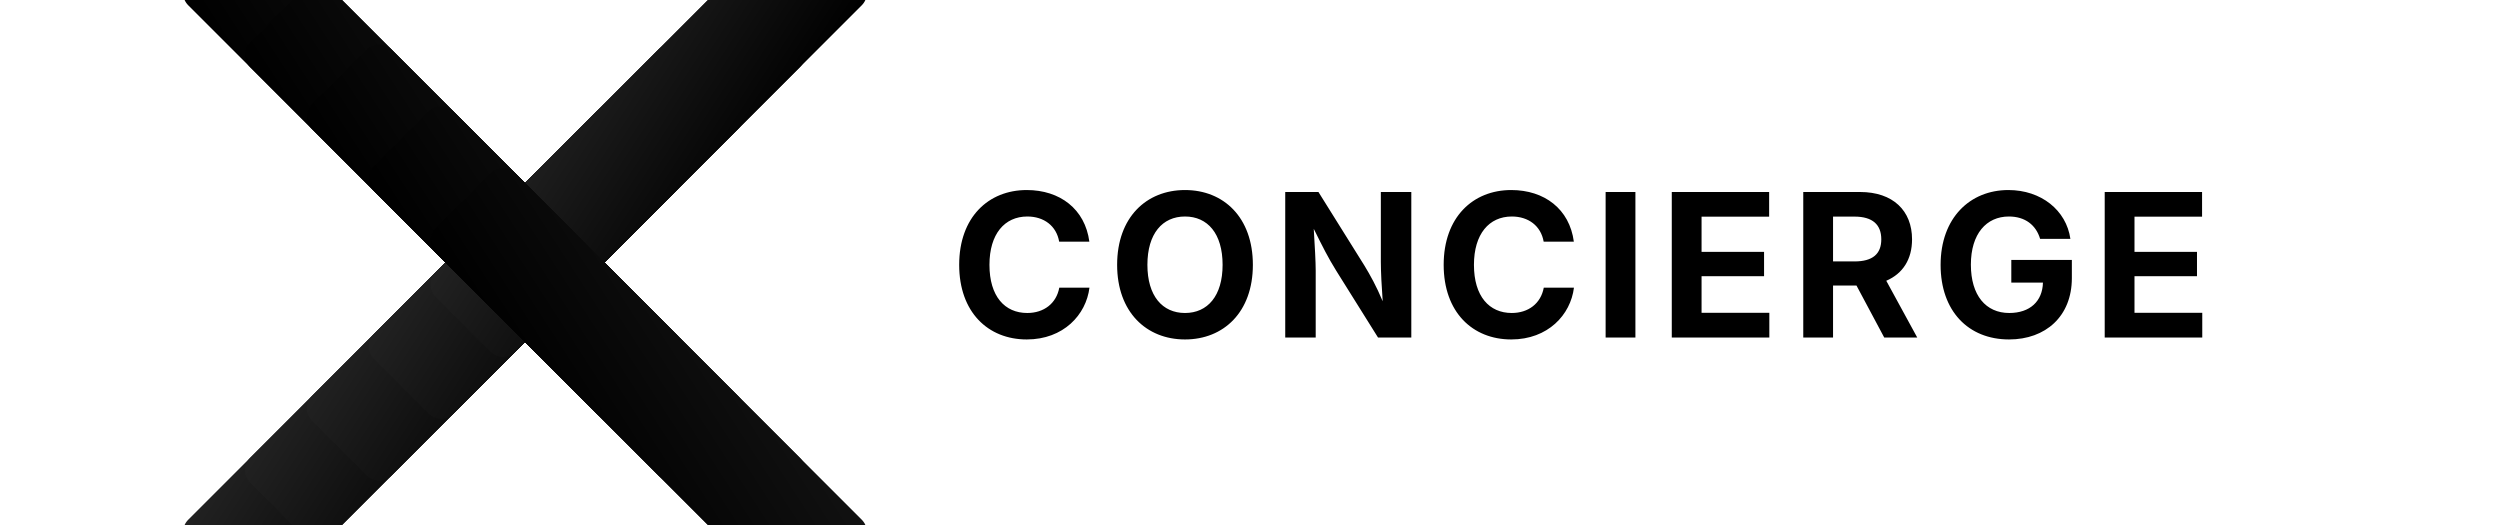
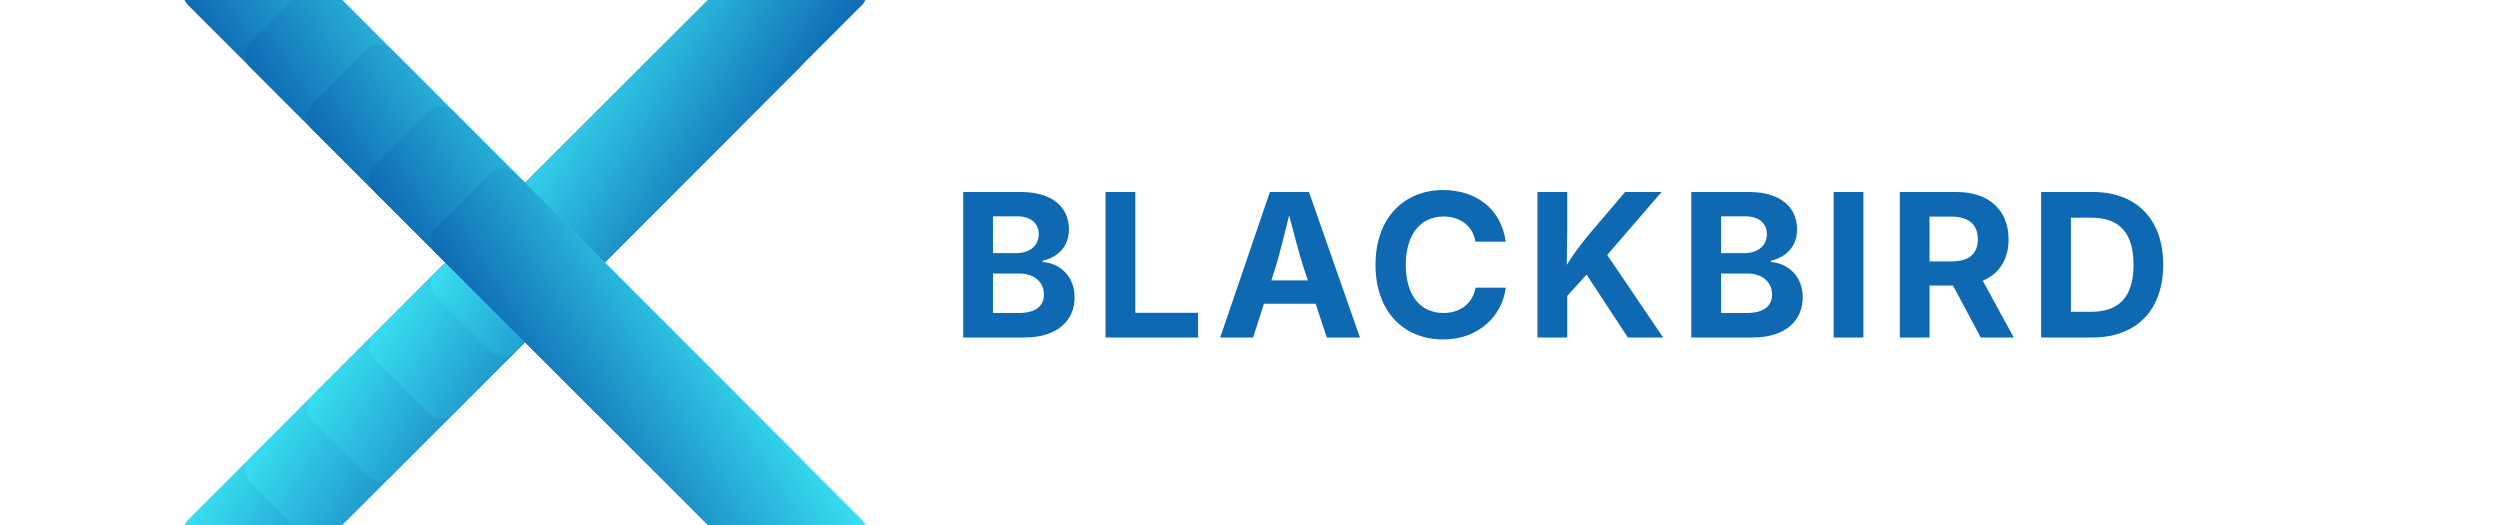
<svg xmlns="http://www.w3.org/2000/svg" width="2000" height="420" viewBox="0 0 2000 420" fill="none">
  <defs>
    <linearGradient id="bbGradA" x1="0" y1="0" x2="1" y2="1">
-       <stop offset="0" stop-color="#222222" />
-       <stop offset="1" stop-color="#000000" />
+       <stop offset="0" stop-color="#39E0F2" />
+       <stop offset="1" stop-color="#0E69B2" />
    </linearGradient>
    <linearGradient id="bbGradB" x1="1" y1="0" x2="0" y2="1">
-       <stop offset="0" stop-color="#111111" />
-       <stop offset="1" stop-color="#000000" />
+       <stop offset="0" stop-color="#39E0F2" />
+       <stop offset="1" stop-color="#0E69B2" />
    </linearGradient>
  </defs>
  <g shape-rendering="geometricPrecision">
    <g transform="rotate(-45 420 210)">
-       <rect x="70" y="165" width="420" height="90" rx="14" fill="url(#bbGradA)" />
+       <rect x=" 70" y="165" width="420" height="90" rx="14" fill="url(#bbGradA)" />
      <rect x="140" y="165" width="420" height="90" rx="14" fill="url(#bbGradA)" />
      <rect x="210" y="165" width="420" height="90" rx="14" fill="url(#bbGradA)" />
      <rect x="280" y="165" width="420" height="90" rx="14" fill="url(#bbGradA)" />
      <rect x="350" y="165" width="420" height="90" rx="14" fill="url(#bbGradA)" />
    </g>
    <g transform="rotate(45 420 210)">
-       <rect x="70" y="165" width="420" height="90" rx="14" fill="url(#bbGradB)" />
+       <rect x=" 70" y="165" width="420" height="90" rx="14" fill="url(#bbGradB)" />
      <rect x="140" y="165" width="420" height="90" rx="14" fill="url(#bbGradB)" />
      <rect x="210" y="165" width="420" height="90" rx="14" fill="url(#bbGradB)" />
      <rect x="280" y="165" width="420" height="90" rx="14" fill="url(#bbGradB)" />
      <rect x="350" y="165" width="420" height="90" rx="14" fill="url(#bbGradB)" />
    </g>
  </g>
-   <text x="760" y="270" font-family="Inter, Montserrat, Avenir Next, Helvetica Neue, Arial, sans-serif" font-size="160" font-weight="700" letter-spacing="8" fill="#000000">
-     CONCIERGE
-   </text>
+   <text x="760" y="270" font-family="Inter, Montserrat, Avenir Next, Helvetica Neue, Arial, sans-serif" font-size="160" font-weight="700" letter-spacing="8" fill="#0E69B2"> BLACKBIRD </text>
</svg>
